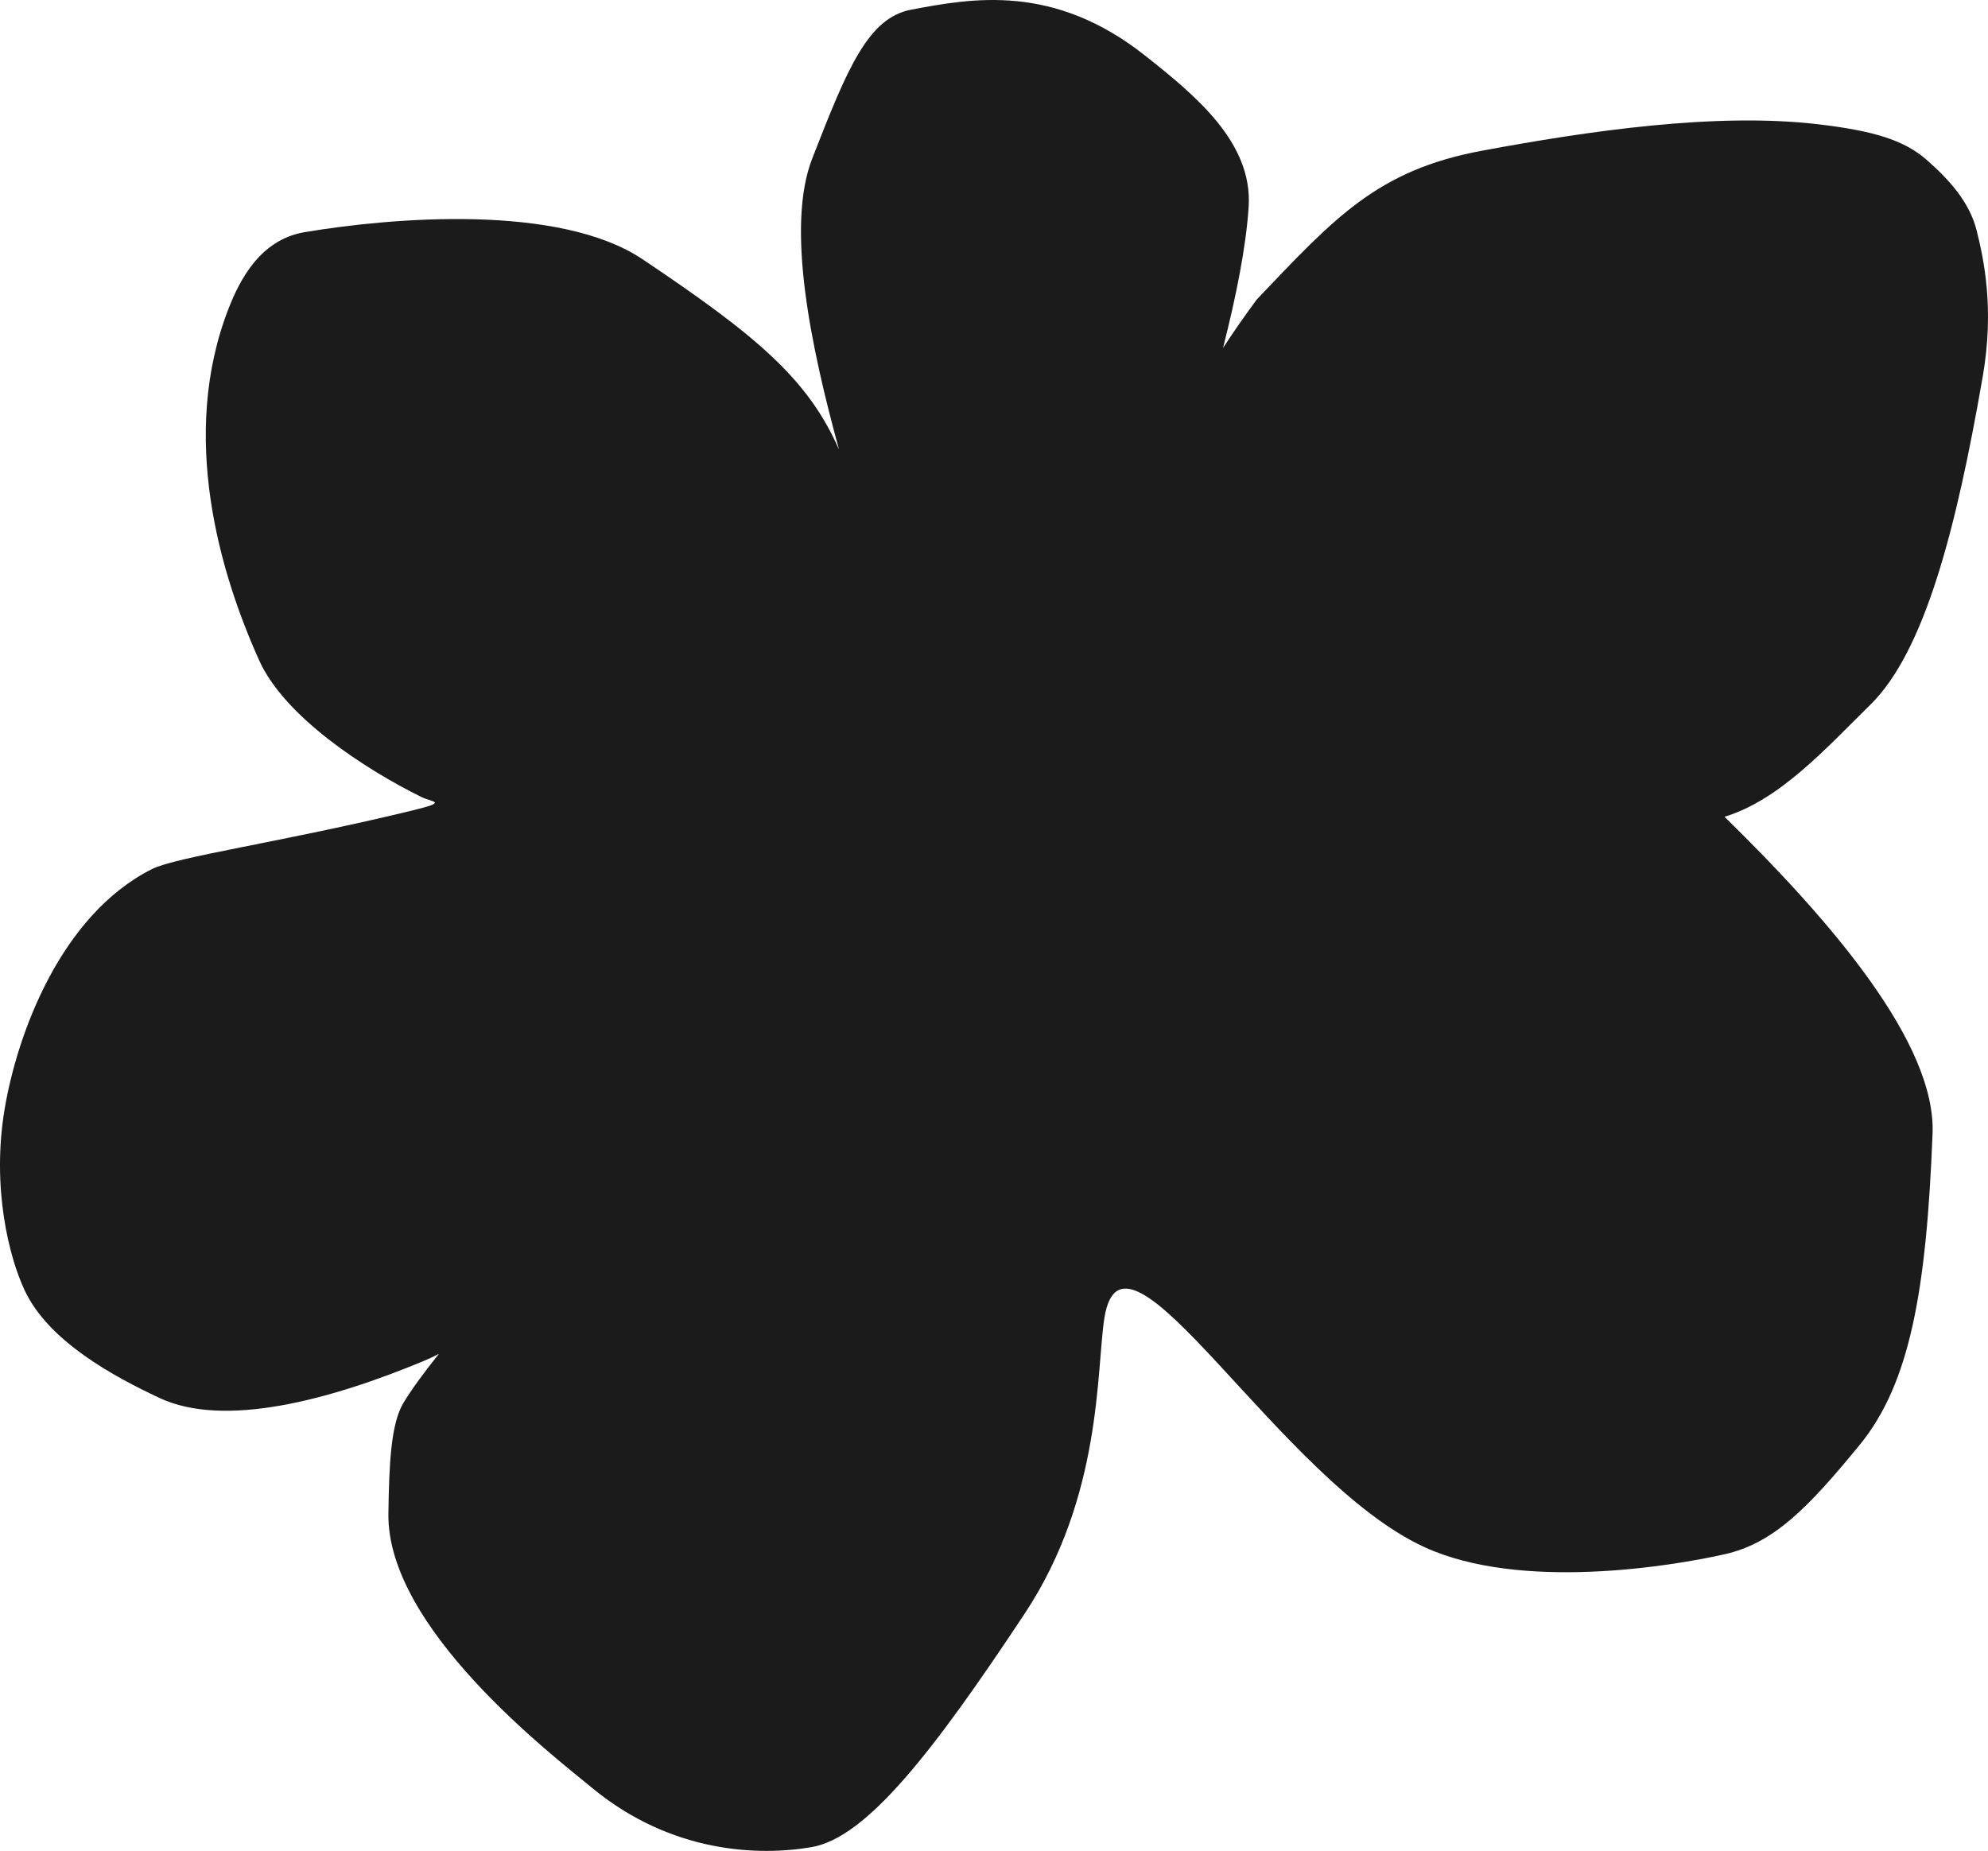
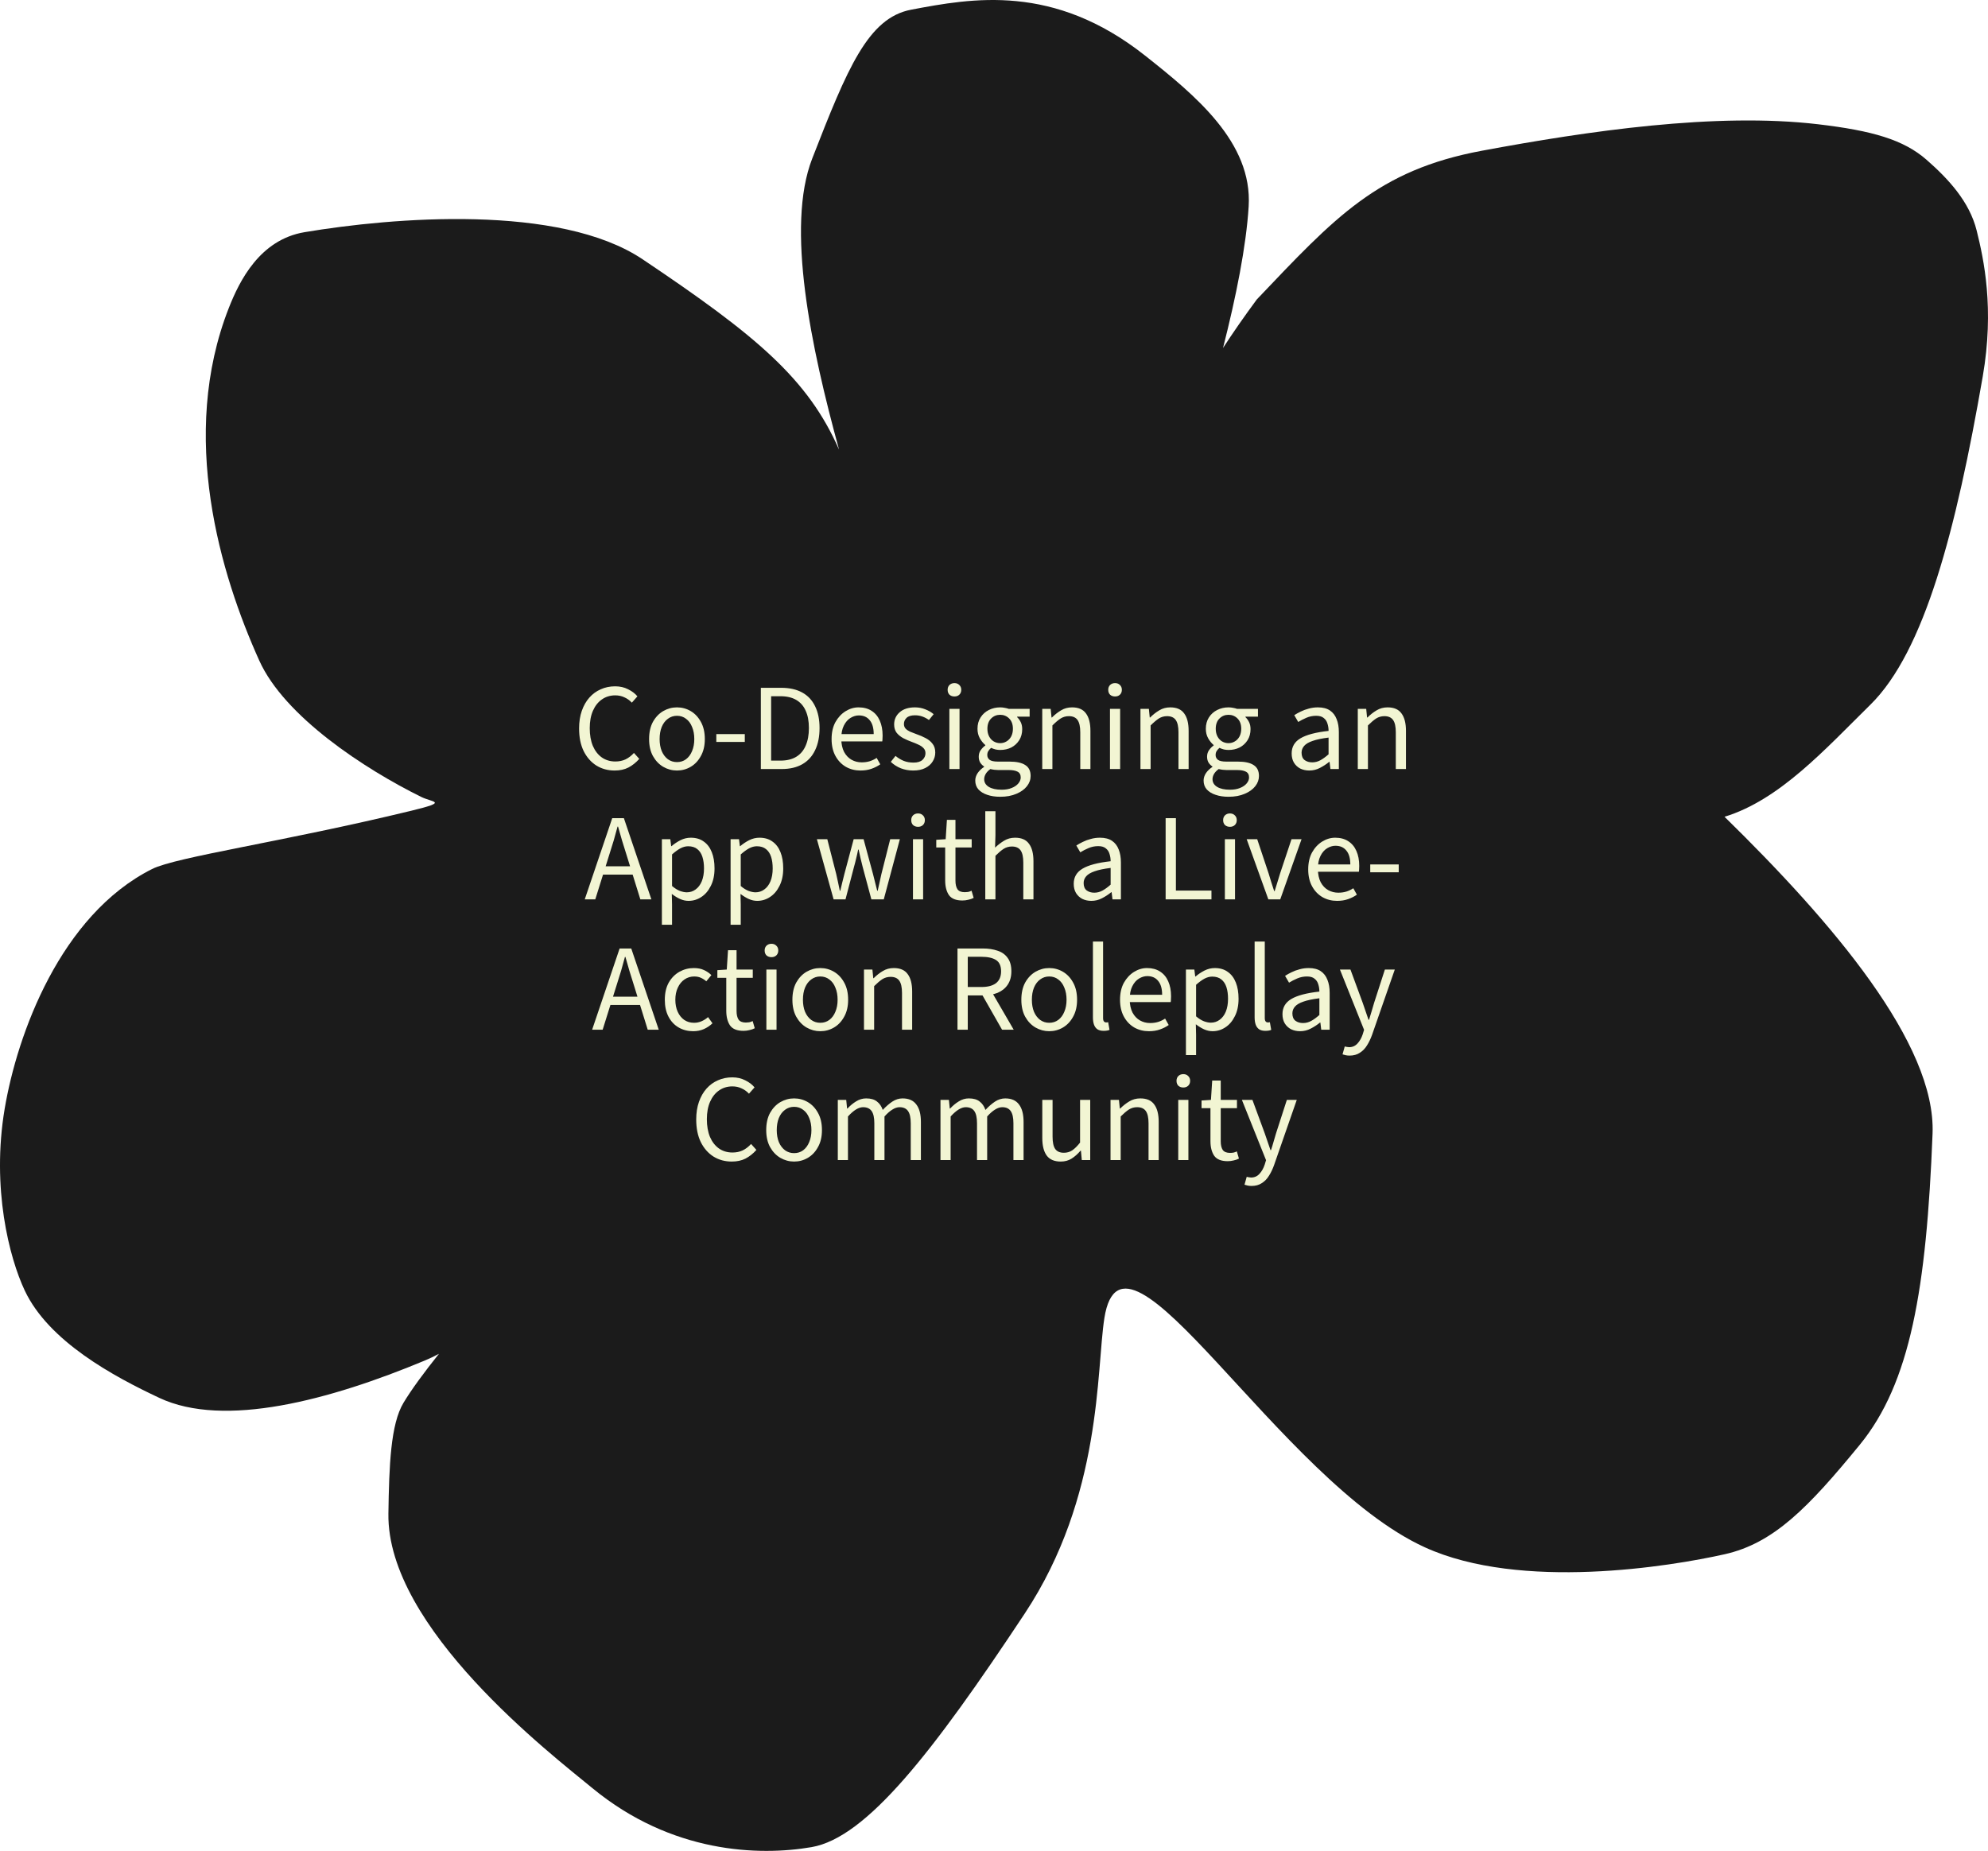
<svg xmlns="http://www.w3.org/2000/svg" width="305" height="284" viewBox="0 0 305 284" fill="none">
  <path d="M187.637 53.394C189.646 45.507 191.198 37.76 191.571 31.665C192.172 21.827 183.351 14.601 175.668 8.523C161.629 -2.583 149.134 -0.282 139.795 1.485C133.167 2.739 130 10.495 124.611 24.328C120.524 34.819 124.427 53.313 128.73 68.999C123.94 58.093 116.042 51.495 98.6 39.792C85.848 31.236 60.244 33.35 46.71 35.628C39.852 36.783 36.732 43.113 35.115 47.227C27.394 66.865 33.83 88.18 39.784 101.372C43.647 109.929 55.885 117.968 64.647 122.289C66.342 123.125 68.933 122.983 63.128 124.393C43.406 129.181 27.058 131.466 23.321 133.346C9.283 140.41 2.645 158.667 0.715 170.141C-1.329 182.289 1.422 192.982 3.799 198.025C7.478 205.832 17.438 211.203 24.46 214.498C34.391 219.156 50.545 214.863 65.198 208.749C65.941 208.439 66.656 208.097 67.344 207.727C65.119 210.508 63.16 213.158 61.901 215.25C59.932 218.523 59.697 224.859 59.589 232.25C59.331 249.799 84.636 269.222 90.886 274.371C103.036 284.381 116.455 284.807 124.505 283.422C132.942 281.971 143.107 268.898 157.227 247.562C169.133 229.574 168.18 210.219 169.435 202.244C172.344 183.76 196.253 227.235 218.603 237.419C233.33 244.129 256.301 240.347 264.605 238.481C272.133 236.789 277.435 231.32 285.316 221.7C293.088 212.213 295.56 197.767 296.494 173.956C297.036 160.142 281.136 141.54 264.578 125.324C273.03 122.748 280.034 114.939 286.958 108.126C295.254 99.963 300.113 81.316 304.193 57.771C306.004 47.323 304.354 39.769 303.26 35.371C302.161 30.957 298.953 27.476 295.568 24.512C292.065 21.445 287.281 20.05 278.929 19.066C263.244 17.217 243.588 20.106 227.35 23.129C211.349 26.108 204.815 33.344 192.821 45.944C190.887 48.566 189.166 51.038 187.637 53.394Z" fill="#1B1B1B" />
+   <path d="M94.296 118.228C93.258 118.228 92.327 117.975 91.504 117.468C90.68 116.949 90.028 116.208 89.546 115.245C89.078 114.282 88.844 113.123 88.844 111.768C88.844 110.767 88.983 109.868 89.261 109.07C89.54 108.272 89.927 107.594 90.421 107.037C90.915 106.48 91.497 106.055 92.168 105.764C92.84 105.46 93.575 105.308 94.373 105.308C95.12 105.308 95.785 105.46 96.368 105.764C96.963 106.055 97.438 106.416 97.793 106.847L96.938 107.816C96.608 107.461 96.228 107.189 95.797 106.999C95.379 106.796 94.911 106.695 94.391 106.695C93.619 106.695 92.935 106.904 92.34 107.322C91.757 107.727 91.301 108.304 90.972 109.051C90.642 109.798 90.478 110.691 90.478 111.73C90.478 112.769 90.636 113.674 90.953 114.447C91.282 115.207 91.738 115.796 92.32 116.214C92.916 116.632 93.612 116.841 94.41 116.841C94.993 116.841 95.513 116.733 95.969 116.518C96.437 116.29 96.868 115.961 97.26 115.53L98.078 116.442C97.571 117.012 97.013 117.455 96.406 117.772C95.81 118.076 95.107 118.228 94.296 118.228ZM103.859 118.228C103.112 118.228 102.409 118.038 101.75 117.658C101.104 117.278 100.578 116.727 100.173 116.005C99.78 115.283 99.584 114.415 99.584 113.402C99.584 112.363 99.78 111.483 100.173 110.761C100.578 110.039 101.104 109.488 101.75 109.108C102.409 108.728 103.112 108.538 103.859 108.538C104.619 108.538 105.322 108.728 105.968 109.108C106.614 109.488 107.133 110.039 107.526 110.761C107.931 111.483 108.134 112.363 108.134 113.402C108.134 114.415 107.931 115.283 107.526 116.005C107.133 116.727 106.614 117.278 105.968 117.658C105.322 118.038 104.619 118.228 103.859 118.228ZM103.859 116.936C104.391 116.936 104.853 116.79 105.246 116.499C105.651 116.195 105.962 115.777 106.177 115.245C106.405 114.713 106.519 114.099 106.519 113.402C106.519 112.693 106.405 112.072 106.177 111.54C105.962 110.995 105.651 110.577 105.246 110.286C104.853 109.982 104.391 109.83 103.859 109.83C103.34 109.83 102.877 109.982 102.472 110.286C102.067 110.577 101.75 110.995 101.522 111.54C101.307 112.072 101.199 112.693 101.199 113.402C101.199 114.099 101.307 114.713 101.522 115.245C101.75 115.777 102.067 116.195 102.472 116.499C102.877 116.79 103.34 116.936 103.859 116.936ZM109.898 113.839V112.642H114.268V113.839H109.898ZM116.73 118V105.536H119.846C121.125 105.536 122.202 105.777 123.076 106.258C123.95 106.739 124.608 107.442 125.052 108.367C125.508 109.279 125.736 110.394 125.736 111.711C125.736 113.041 125.508 114.175 125.052 115.112C124.608 116.049 123.956 116.765 123.095 117.259C122.233 117.753 121.176 118 119.922 118H116.73ZM118.307 116.708H119.732C120.707 116.708 121.518 116.512 122.164 116.119C122.81 115.726 123.291 115.156 123.608 114.409C123.937 113.662 124.102 112.762 124.102 111.711C124.102 110.66 123.937 109.773 123.608 109.051C123.291 108.329 122.81 107.778 122.164 107.398C121.518 107.018 120.707 106.828 119.732 106.828H118.307V116.708ZM132.01 118.228C131.187 118.228 130.439 118.038 129.768 117.658C129.097 117.265 128.565 116.708 128.172 115.986C127.779 115.264 127.583 114.403 127.583 113.402C127.583 112.389 127.779 111.521 128.172 110.799C128.577 110.077 129.097 109.52 129.73 109.127C130.363 108.734 131.028 108.538 131.725 108.538C132.51 108.538 133.175 108.715 133.72 109.07C134.277 109.425 134.695 109.925 134.974 110.571C135.265 111.217 135.411 111.983 135.411 112.87C135.411 113.035 135.405 113.199 135.392 113.364C135.392 113.516 135.379 113.649 135.354 113.763H128.723L128.704 112.642H134.043C134.043 111.705 133.84 110.995 133.435 110.514C133.042 110.02 132.485 109.773 131.763 109.773C131.332 109.773 130.908 109.9 130.49 110.153C130.072 110.406 129.73 110.799 129.464 111.331C129.198 111.85 129.065 112.528 129.065 113.364C129.078 114.162 129.223 114.833 129.502 115.378C129.793 115.91 130.173 116.309 130.642 116.575C131.111 116.841 131.63 116.974 132.2 116.974C132.643 116.974 133.055 116.917 133.435 116.803C133.828 116.676 134.182 116.505 134.499 116.29L135.05 117.278C134.657 117.557 134.208 117.785 133.701 117.962C133.207 118.139 132.643 118.228 132.01 118.228ZM140.106 118.228C139.434 118.228 138.801 118.114 138.206 117.886C137.61 117.645 137.097 117.316 136.667 116.898L137.389 115.986C137.794 116.315 138.212 116.569 138.643 116.746C139.086 116.923 139.593 117.012 140.163 117.012C140.771 117.012 141.227 116.873 141.531 116.594C141.835 116.303 141.987 115.961 141.987 115.568C141.987 115.251 141.885 114.992 141.683 114.789C141.48 114.574 141.22 114.396 140.904 114.257C140.587 114.105 140.251 113.966 139.897 113.839C139.441 113.674 139.004 113.484 138.586 113.269C138.168 113.041 137.826 112.762 137.56 112.433C137.306 112.091 137.18 111.667 137.18 111.16C137.18 110.413 137.458 109.792 138.016 109.298C138.586 108.791 139.371 108.538 140.372 108.538C140.942 108.538 141.474 108.639 141.968 108.842C142.462 109.032 142.886 109.279 143.241 109.583L142.519 110.476C142.202 110.248 141.866 110.071 141.512 109.944C141.17 109.817 140.79 109.754 140.372 109.754C139.789 109.754 139.358 109.887 139.08 110.153C138.814 110.419 138.681 110.729 138.681 111.084C138.681 111.363 138.763 111.597 138.928 111.787C139.092 111.964 139.32 112.123 139.612 112.262C139.916 112.389 140.258 112.522 140.638 112.661C141.119 112.826 141.575 113.022 142.006 113.25C142.449 113.478 142.804 113.769 143.07 114.124C143.348 114.466 143.488 114.916 143.488 115.473C143.488 115.967 143.355 116.423 143.089 116.841C142.835 117.259 142.455 117.595 141.949 117.848C141.455 118.101 140.84 118.228 140.106 118.228ZM145.653 118V108.766H147.211V118H145.653ZM146.432 106.866C146.128 106.866 145.874 106.777 145.672 106.6C145.482 106.41 145.387 106.157 145.387 105.84C145.387 105.536 145.482 105.289 145.672 105.099C145.874 104.909 146.128 104.814 146.432 104.814C146.736 104.814 146.983 104.909 147.173 105.099C147.375 105.289 147.477 105.536 147.477 105.84C147.477 106.157 147.375 106.41 147.173 106.6C146.983 106.777 146.736 106.866 146.432 106.866ZM153.445 122.256C152.697 122.256 152.032 122.155 151.45 121.952C150.88 121.762 150.43 121.483 150.101 121.116C149.784 120.749 149.626 120.299 149.626 119.767C149.626 119.374 149.746 118.994 149.987 118.627C150.227 118.272 150.557 117.956 150.975 117.677V117.601C150.747 117.462 150.55 117.265 150.386 117.012C150.234 116.759 150.158 116.455 150.158 116.1C150.158 115.707 150.265 115.365 150.481 115.074C150.696 114.783 150.924 114.555 151.165 114.39V114.314C150.861 114.061 150.582 113.719 150.329 113.288C150.088 112.857 149.968 112.37 149.968 111.825C149.968 111.154 150.126 110.571 150.443 110.077C150.759 109.583 151.184 109.203 151.716 108.937C152.248 108.671 152.824 108.538 153.445 108.538C153.698 108.538 153.939 108.563 154.167 108.614C154.395 108.652 154.591 108.703 154.756 108.766H157.967V109.963H156.048V110.039C156.263 110.242 156.447 110.495 156.599 110.799C156.751 111.103 156.827 111.464 156.827 111.882C156.827 112.528 156.675 113.092 156.371 113.573C156.067 114.054 155.661 114.428 155.155 114.694C154.648 114.947 154.078 115.074 153.445 115.074C153.217 115.074 152.982 115.049 152.742 114.998C152.501 114.935 152.273 114.852 152.058 114.751C151.893 114.89 151.754 115.049 151.64 115.226C151.526 115.391 151.469 115.6 151.469 115.853C151.469 116.144 151.583 116.385 151.811 116.575C152.051 116.765 152.482 116.86 153.103 116.86H154.889C155.965 116.86 156.77 117.037 157.302 117.392C157.846 117.734 158.119 118.291 158.119 119.064C158.119 119.634 157.929 120.16 157.549 120.641C157.169 121.122 156.63 121.509 155.934 121.8C155.237 122.104 154.407 122.256 153.445 122.256ZM153.445 114.029C153.799 114.029 154.122 113.94 154.414 113.763C154.718 113.586 154.958 113.332 155.136 113.003C155.313 112.661 155.402 112.268 155.402 111.825C155.402 111.154 155.212 110.628 154.832 110.248C154.452 109.868 153.989 109.678 153.445 109.678C152.9 109.678 152.438 109.868 152.058 110.248C151.678 110.628 151.488 111.154 151.488 111.825C151.488 112.268 151.576 112.661 151.754 113.003C151.931 113.332 152.165 113.586 152.457 113.763C152.761 113.94 153.09 114.029 153.445 114.029ZM153.673 121.173C154.268 121.173 154.781 121.084 155.212 120.907C155.655 120.73 155.997 120.495 156.238 120.204C156.478 119.913 156.599 119.609 156.599 119.292C156.599 118.861 156.434 118.564 156.105 118.399C155.788 118.234 155.332 118.152 154.737 118.152H153.141C152.963 118.152 152.767 118.139 152.552 118.114C152.349 118.089 152.146 118.051 151.944 118C151.614 118.241 151.374 118.494 151.222 118.76C151.07 119.026 150.994 119.292 150.994 119.558C150.994 120.052 151.228 120.445 151.697 120.736C152.178 121.027 152.837 121.173 153.673 121.173ZM159.903 118V108.766H161.195L161.328 110.096H161.385C161.828 109.653 162.297 109.285 162.791 108.994C163.285 108.69 163.848 108.538 164.482 108.538C165.457 108.538 166.166 108.848 166.61 109.469C167.066 110.077 167.294 110.97 167.294 112.148V118H165.736V112.357C165.736 111.496 165.596 110.869 165.318 110.476C165.039 110.083 164.596 109.887 163.988 109.887C163.519 109.887 163.095 110.007 162.715 110.248C162.347 110.489 161.929 110.843 161.461 111.312V118H159.903ZM170.293 118V108.766H171.851V118H170.293ZM171.072 106.866C170.768 106.866 170.515 106.777 170.312 106.6C170.122 106.41 170.027 106.157 170.027 105.84C170.027 105.536 170.122 105.289 170.312 105.099C170.515 104.909 170.768 104.814 171.072 104.814C171.376 104.814 171.623 104.909 171.813 105.099C172.016 105.289 172.117 105.536 172.117 105.84C172.117 106.157 172.016 106.41 171.813 106.6C171.623 106.777 171.376 106.866 171.072 106.866ZM174.969 118V108.766H176.261L176.394 110.096H176.451C176.894 109.653 177.363 109.285 177.857 108.994C178.351 108.69 178.915 108.538 179.548 108.538C180.523 108.538 181.233 108.848 181.676 109.469C182.132 110.077 182.36 110.97 182.36 112.148V118H180.802V112.357C180.802 111.496 180.663 110.869 180.384 110.476C180.105 110.083 179.662 109.887 179.054 109.887C178.585 109.887 178.161 110.007 177.781 110.248C177.414 110.489 176.996 110.843 176.527 111.312V118H174.969ZM188.476 122.256C187.728 122.256 187.063 122.155 186.481 121.952C185.911 121.762 185.461 121.483 185.132 121.116C184.815 120.749 184.657 120.299 184.657 119.767C184.657 119.374 184.777 118.994 185.018 118.627C185.258 118.272 185.588 117.956 186.006 117.677V117.601C185.778 117.462 185.581 117.265 185.417 117.012C185.265 116.759 185.189 116.455 185.189 116.1C185.189 115.707 185.296 115.365 185.512 115.074C185.727 114.783 185.955 114.555 186.196 114.39V114.314C185.892 114.061 185.613 113.719 185.36 113.288C185.119 112.857 184.999 112.37 184.999 111.825C184.999 111.154 185.157 110.571 185.474 110.077C185.79 109.583 186.215 109.203 186.747 108.937C187.279 108.671 187.855 108.538 188.476 108.538C188.729 108.538 188.97 108.563 189.198 108.614C189.426 108.652 189.622 108.703 189.787 108.766H192.998V109.963H191.079V110.039C191.294 110.242 191.478 110.495 191.63 110.799C191.782 111.103 191.858 111.464 191.858 111.882C191.858 112.528 191.706 113.092 191.402 113.573C191.098 114.054 190.692 114.428 190.186 114.694C189.679 114.947 189.109 115.074 188.476 115.074C188.248 115.074 188.013 115.049 187.773 114.998C187.532 114.935 187.304 114.852 187.089 114.751C186.924 114.89 186.785 115.049 186.671 115.226C186.557 115.391 186.5 115.6 186.5 115.853C186.5 116.144 186.614 116.385 186.842 116.575C187.082 116.765 187.513 116.86 188.134 116.86H189.92C190.996 116.86 191.801 117.037 192.333 117.392C192.877 117.734 193.15 118.291 193.15 119.064C193.15 119.634 192.96 120.16 192.58 120.641C192.2 121.122 191.661 121.509 190.965 121.8C190.268 122.104 189.438 122.256 188.476 122.256ZM188.476 114.029C188.83 114.029 189.153 113.94 189.445 113.763C189.749 113.586 189.989 113.332 190.167 113.003C190.344 112.661 190.433 112.268 190.433 111.825C190.433 111.154 190.243 110.628 189.863 110.248C189.483 109.868 189.02 109.678 188.476 109.678C187.931 109.678 187.469 109.868 187.089 110.248C186.709 110.628 186.519 111.154 186.519 111.825C186.519 112.268 186.607 112.661 186.785 113.003C186.962 113.332 187.196 113.586 187.488 113.763C187.792 113.94 188.121 114.029 188.476 114.029ZM188.704 121.173C189.299 121.173 189.812 121.084 190.243 120.907C190.686 120.73 191.028 120.495 191.269 120.204C191.509 119.913 191.63 119.609 191.63 119.292C191.63 118.861 191.465 118.564 191.136 118.399C190.819 118.234 190.363 118.152 189.768 118.152H188.172C187.994 118.152 187.798 118.139 187.583 118.114C187.38 118.089 187.177 118.051 186.975 118C186.645 118.241 186.405 118.494 186.253 118.76C186.101 119.026 186.025 119.292 186.025 119.558C186.025 120.052 186.259 120.445 186.728 120.736C187.209 121.027 187.868 121.173 188.704 121.173ZM200.866 118.228C200.359 118.228 199.897 118.127 199.479 117.924C199.073 117.709 198.75 117.405 198.51 117.012C198.282 116.619 198.168 116.151 198.168 115.606C198.168 114.593 198.617 113.82 199.517 113.288C200.429 112.743 201.866 112.363 203.83 112.148C203.83 111.755 203.773 111.382 203.659 111.027C203.557 110.672 203.367 110.387 203.089 110.172C202.823 109.944 202.436 109.83 201.93 109.83C201.398 109.83 200.897 109.931 200.429 110.134C199.96 110.337 199.542 110.552 199.175 110.78L198.567 109.735C198.858 109.545 199.187 109.361 199.555 109.184C199.935 108.994 200.346 108.842 200.79 108.728C201.233 108.601 201.702 108.538 202.196 108.538C202.956 108.538 203.57 108.696 204.039 109.013C204.507 109.33 204.849 109.773 205.065 110.343C205.293 110.9 205.407 111.565 205.407 112.338V118H204.115L203.982 116.898H203.925C203.494 117.253 203.019 117.563 202.5 117.829C201.993 118.095 201.448 118.228 200.866 118.228ZM201.322 116.974C201.765 116.974 202.183 116.866 202.576 116.651C202.968 116.436 203.386 116.132 203.83 115.739V113.174C202.804 113.301 201.987 113.472 201.379 113.687C200.783 113.89 200.353 114.143 200.087 114.447C199.821 114.751 199.688 115.099 199.688 115.492C199.688 116.011 199.846 116.391 200.163 116.632C200.479 116.86 200.866 116.974 201.322 116.974ZM208.312 118V108.766H209.604L209.737 110.096H209.794C210.237 109.653 210.706 109.285 211.2 108.994C211.694 108.69 212.258 108.538 212.891 108.538C213.866 108.538 214.576 108.848 215.019 109.469C215.475 110.077 215.703 110.97 215.703 112.148V118H214.145V112.357C214.145 111.496 214.006 110.869 213.727 110.476C213.448 110.083 213.005 109.887 212.397 109.887C211.928 109.887 211.504 110.007 211.124 110.248C210.757 110.489 210.339 110.843 209.87 111.312V118H208.312ZM89.712 138L93.93 125.536H95.716L99.934 138H98.243L96.077 131.027C95.849 130.33 95.634 129.64 95.431 128.956C95.229 128.259 95.026 127.55 94.823 126.828H94.747C94.557 127.55 94.361 128.259 94.158 128.956C93.956 129.64 93.74 130.33 93.512 131.027L91.327 138H89.712ZM91.916 134.2V132.927H97.673V134.2H91.916ZM101.548 141.895V128.766H102.84L102.973 129.83H103.03C103.448 129.475 103.904 129.171 104.398 128.918C104.905 128.665 105.431 128.538 105.975 128.538C106.773 128.538 107.438 128.734 107.97 129.127C108.515 129.507 108.927 130.052 109.205 130.761C109.484 131.458 109.623 132.287 109.623 133.25C109.623 134.289 109.433 135.182 109.053 135.929C108.686 136.676 108.198 137.246 107.59 137.639C106.995 138.032 106.343 138.228 105.633 138.228C105.203 138.228 104.772 138.133 104.341 137.943C103.923 137.753 103.499 137.493 103.068 137.164L103.106 138.779V141.895H101.548ZM105.367 136.917C105.874 136.917 106.324 136.771 106.716 136.48C107.122 136.189 107.438 135.771 107.666 135.226C107.894 134.669 108.008 134.01 108.008 133.25C108.008 132.566 107.926 131.971 107.761 131.464C107.597 130.957 107.337 130.565 106.982 130.286C106.628 129.995 106.159 129.849 105.576 129.849C105.184 129.849 104.785 129.957 104.379 130.172C103.987 130.387 103.562 130.698 103.106 131.103V135.948C103.524 136.303 103.93 136.556 104.322 136.708C104.715 136.847 105.063 136.917 105.367 136.917ZM112.087 141.895V128.766H113.379L113.512 129.83H113.569C113.987 129.475 114.443 129.171 114.937 128.918C115.444 128.665 115.97 128.538 116.514 128.538C117.312 128.538 117.977 128.734 118.509 129.127C119.054 129.507 119.466 130.052 119.744 130.761C120.023 131.458 120.162 132.287 120.162 133.25C120.162 134.289 119.972 135.182 119.592 135.929C119.225 136.676 118.737 137.246 118.129 137.639C117.534 138.032 116.882 138.228 116.172 138.228C115.742 138.228 115.311 138.133 114.88 137.943C114.462 137.753 114.038 137.493 113.607 137.164L113.645 138.779V141.895H112.087ZM115.906 136.917C116.413 136.917 116.863 136.771 117.255 136.48C117.661 136.189 117.977 135.771 118.205 135.226C118.433 134.669 118.547 134.01 118.547 133.25C118.547 132.566 118.465 131.971 118.3 131.464C118.136 130.957 117.876 130.565 117.521 130.286C117.167 129.995 116.698 129.849 116.115 129.849C115.723 129.849 115.324 129.957 114.918 130.172C114.526 130.387 114.101 130.698 113.645 131.103V135.948C114.063 136.303 114.469 136.556 114.861 136.708C115.254 136.847 115.602 136.917 115.906 136.917ZM127.893 138L125.328 128.766H126.924L128.292 134.105C128.393 134.536 128.488 134.966 128.577 135.397C128.666 135.815 128.754 136.239 128.843 136.67H128.919C129.02 136.239 129.122 135.815 129.223 135.397C129.324 134.966 129.432 134.536 129.546 134.105L130.971 128.766H132.491L133.935 134.105C134.049 134.536 134.157 134.966 134.258 135.397C134.372 135.815 134.48 136.239 134.581 136.67H134.657C134.758 136.239 134.853 135.815 134.942 135.397C135.043 134.966 135.138 134.536 135.227 134.105L136.576 128.766H138.058L135.588 138H133.688L132.358 133.041C132.244 132.598 132.136 132.161 132.035 131.73C131.946 131.287 131.845 130.831 131.731 130.362H131.655C131.566 130.831 131.465 131.287 131.351 131.73C131.25 132.173 131.136 132.617 131.009 133.06L129.717 138H127.893ZM140.068 138V128.766H141.626V138H140.068ZM140.847 126.866C140.543 126.866 140.289 126.777 140.087 126.6C139.897 126.41 139.802 126.157 139.802 125.84C139.802 125.536 139.897 125.289 140.087 125.099C140.289 124.909 140.543 124.814 140.847 124.814C141.151 124.814 141.398 124.909 141.588 125.099C141.79 125.289 141.892 125.536 141.892 125.84C141.892 126.157 141.79 126.41 141.588 126.6C141.398 126.777 141.151 126.866 140.847 126.866ZM147.651 138.171C146.663 138.171 145.972 137.892 145.58 137.335C145.2 136.765 145.01 136.018 145.01 135.093V130.039H143.642V128.861L145.086 128.766L145.276 125.802H146.587V128.766H149.076V130.039H146.587V135.131C146.587 135.688 146.688 136.125 146.891 136.442C147.106 136.746 147.48 136.898 148.012 136.898C148.176 136.898 148.347 136.885 148.525 136.86C148.702 136.822 148.879 136.759 149.057 136.67L149.38 137.772C149.139 137.899 148.867 137.994 148.563 138.057C148.271 138.133 147.967 138.171 147.651 138.171ZM151.163 138V124.472H152.721V128.158L152.664 130.058C153.108 129.64 153.57 129.285 154.051 128.994C154.545 128.69 155.109 128.538 155.742 128.538C156.718 128.538 157.427 128.848 157.87 129.469C158.326 130.077 158.554 130.97 158.554 132.148V138H156.996V132.357C156.996 131.496 156.857 130.869 156.578 130.476C156.3 130.083 155.856 129.887 155.248 129.887C154.78 129.887 154.355 130.007 153.975 130.248C153.608 130.489 153.19 130.843 152.721 131.312V138H151.163ZM167.43 138.228C166.923 138.228 166.461 138.127 166.043 137.924C165.638 137.709 165.315 137.405 165.074 137.012C164.846 136.619 164.732 136.151 164.732 135.606C164.732 134.593 165.182 133.82 166.081 133.288C166.993 132.743 168.431 132.363 170.394 132.148C170.394 131.755 170.337 131.382 170.223 131.027C170.122 130.672 169.932 130.387 169.653 130.172C169.387 129.944 169.001 129.83 168.494 129.83C167.962 129.83 167.462 129.931 166.993 130.134C166.524 130.337 166.106 130.552 165.739 130.78L165.131 129.735C165.422 129.545 165.752 129.361 166.119 129.184C166.499 128.994 166.911 128.842 167.354 128.728C167.797 128.601 168.266 128.538 168.76 128.538C169.52 128.538 170.134 128.696 170.603 129.013C171.072 129.33 171.414 129.773 171.629 130.343C171.857 130.9 171.971 131.565 171.971 132.338V138H170.679L170.546 136.898H170.489C170.058 137.253 169.583 137.563 169.064 137.829C168.557 138.095 168.013 138.228 167.43 138.228ZM167.886 136.974C168.329 136.974 168.747 136.866 169.14 136.651C169.533 136.436 169.951 136.132 170.394 135.739V133.174C169.368 133.301 168.551 133.472 167.943 133.687C167.348 133.89 166.917 134.143 166.651 134.447C166.385 134.751 166.252 135.099 166.252 135.492C166.252 136.011 166.41 136.391 166.727 136.632C167.044 136.86 167.43 136.974 167.886 136.974ZM178.832 138V125.536H180.409V136.651H185.862V138H178.832ZM187.92 138V128.766H189.478V138H187.92ZM188.699 126.866C188.395 126.866 188.142 126.777 187.939 126.6C187.749 126.41 187.654 126.157 187.654 125.84C187.654 125.536 187.749 125.289 187.939 125.099C188.142 124.909 188.395 124.814 188.699 124.814C189.003 124.814 189.25 124.909 189.44 125.099C189.643 125.289 189.744 125.536 189.744 125.84C189.744 126.157 189.643 126.41 189.44 126.6C189.25 126.777 189.003 126.866 188.699 126.866ZM194.591 138L191.266 128.766H192.881L194.629 134.01C194.768 134.466 194.908 134.922 195.047 135.378C195.199 135.834 195.345 136.284 195.484 136.727H195.56C195.699 136.284 195.839 135.834 195.978 135.378C196.13 134.922 196.269 134.466 196.396 134.01L198.144 128.766H199.683L196.415 138H194.591ZM205.134 138.228C204.311 138.228 203.563 138.038 202.892 137.658C202.221 137.265 201.689 136.708 201.296 135.986C200.903 135.264 200.707 134.403 200.707 133.402C200.707 132.389 200.903 131.521 201.296 130.799C201.701 130.077 202.221 129.52 202.854 129.127C203.487 128.734 204.152 128.538 204.849 128.538C205.634 128.538 206.299 128.715 206.844 129.07C207.401 129.425 207.819 129.925 208.098 130.571C208.389 131.217 208.535 131.983 208.535 132.87C208.535 133.035 208.529 133.199 208.516 133.364C208.516 133.516 208.503 133.649 208.478 133.763H201.847L201.828 132.642H207.167C207.167 131.705 206.964 130.995 206.559 130.514C206.166 130.02 205.609 129.773 204.887 129.773C204.456 129.773 204.032 129.9 203.614 130.153C203.196 130.406 202.854 130.799 202.588 131.331C202.322 131.85 202.189 132.528 202.189 133.364C202.202 134.162 202.347 134.833 202.626 135.378C202.917 135.91 203.297 136.309 203.766 136.575C204.235 136.841 204.754 136.974 205.324 136.974C205.767 136.974 206.179 136.917 206.559 136.803C206.952 136.676 207.306 136.505 207.623 136.29L208.174 137.278C207.781 137.557 207.332 137.785 206.825 137.962C206.331 138.139 205.767 138.228 205.134 138.228ZM210.223 133.839V132.642H214.593V133.839H210.223ZM90.844 158L95.062 145.536H96.848L101.066 158H99.375L97.209 151.027C96.981 150.33 96.766 149.64 96.563 148.956C96.36 148.259 96.158 147.55 95.955 146.828H95.879C95.689 147.55 95.493 148.259 95.29 148.956C95.087 149.64 94.872 150.33 94.644 151.027L92.459 158H90.844ZM93.048 154.2V152.927H98.805V154.2H93.048ZM106.347 158.228C105.524 158.228 104.783 158.038 104.124 157.658C103.465 157.278 102.946 156.727 102.566 156.005C102.186 155.283 101.996 154.415 101.996 153.402C101.996 152.363 102.199 151.483 102.604 150.761C103.022 150.039 103.567 149.488 104.238 149.108C104.922 148.728 105.657 148.538 106.442 148.538C107.05 148.538 107.569 148.639 108 148.842C108.443 149.045 108.823 149.304 109.14 149.621L108.361 150.571C108.12 150.356 107.848 150.178 107.544 150.039C107.253 149.9 106.904 149.83 106.499 149.83C105.954 149.83 105.46 149.982 105.017 150.286C104.586 150.577 104.244 150.995 103.991 151.54C103.738 152.072 103.611 152.693 103.611 153.402C103.611 154.099 103.731 154.713 103.972 155.245C104.213 155.777 104.548 156.195 104.979 156.499C105.41 156.79 105.91 156.936 106.48 156.936C106.898 156.936 107.291 156.854 107.658 156.689C108.025 156.524 108.348 156.315 108.627 156.062L109.311 157.012C108.931 157.379 108.488 157.677 107.981 157.905C107.487 158.12 106.942 158.228 106.347 158.228ZM114.067 158.171C113.079 158.171 112.388 157.892 111.996 157.335C111.616 156.765 111.426 156.018 111.426 155.093V150.039H110.058V148.861L111.502 148.766L111.692 145.802H113.003V148.766H115.492V150.039H113.003V155.131C113.003 155.688 113.104 156.125 113.307 156.442C113.522 156.746 113.896 156.898 114.428 156.898C114.592 156.898 114.763 156.885 114.941 156.86C115.118 156.822 115.295 156.759 115.473 156.67L115.796 157.772C115.555 157.899 115.283 157.994 114.979 158.057C114.687 158.133 114.383 158.171 114.067 158.171ZM117.579 158V148.766H119.137V158H117.579ZM118.358 146.866C118.054 146.866 117.801 146.777 117.598 146.6C117.408 146.41 117.313 146.157 117.313 145.84C117.313 145.536 117.408 145.289 117.598 145.099C117.801 144.909 118.054 144.814 118.358 144.814C118.662 144.814 118.909 144.909 119.099 145.099C119.302 145.289 119.403 145.536 119.403 145.84C119.403 146.157 119.302 146.41 119.099 146.6C118.909 146.777 118.662 146.866 118.358 146.866ZM125.846 158.228C125.099 158.228 124.396 158.038 123.737 157.658C123.091 157.278 122.566 156.727 122.16 156.005C121.768 155.283 121.571 154.415 121.571 153.402C121.571 152.363 121.768 151.483 122.16 150.761C122.566 150.039 123.091 149.488 123.737 149.108C124.396 148.728 125.099 148.538 125.846 148.538C126.606 148.538 127.309 148.728 127.955 149.108C128.601 149.488 129.121 150.039 129.513 150.761C129.919 151.483 130.121 152.363 130.121 153.402C130.121 154.415 129.919 155.283 129.513 156.005C129.121 156.727 128.601 157.278 127.955 157.658C127.309 158.038 126.606 158.228 125.846 158.228ZM125.846 156.936C126.378 156.936 126.841 156.79 127.233 156.499C127.639 156.195 127.949 155.777 128.164 155.245C128.392 154.713 128.506 154.099 128.506 153.402C128.506 152.693 128.392 152.072 128.164 151.54C127.949 150.995 127.639 150.577 127.233 150.286C126.841 149.982 126.378 149.83 125.846 149.83C125.327 149.83 124.865 149.982 124.459 150.286C124.054 150.577 123.737 150.995 123.509 151.54C123.294 152.072 123.186 152.693 123.186 153.402C123.186 154.099 123.294 154.713 123.509 155.245C123.737 155.777 124.054 156.195 124.459 156.499C124.865 156.79 125.327 156.936 125.846 156.936ZM132.553 158V148.766H133.845L133.978 150.096H134.035C134.478 149.653 134.947 149.285 135.441 148.994C135.935 148.69 136.499 148.538 137.132 148.538C138.107 148.538 138.817 148.848 139.26 149.469C139.716 150.077 139.944 150.97 139.944 152.148V158H138.386V152.357C138.386 151.496 138.247 150.869 137.968 150.476C137.689 150.083 137.246 149.887 136.638 149.887C136.169 149.887 135.745 150.007 135.365 150.248C134.998 150.489 134.58 150.843 134.111 151.312V158H132.553ZM146.899 158V145.536H150.794C151.643 145.536 152.397 145.65 153.055 145.878C153.714 146.093 154.227 146.461 154.594 146.98C154.974 147.487 155.164 148.171 155.164 149.032C155.164 149.855 154.974 150.546 154.594 151.103C154.227 151.648 153.714 152.059 153.055 152.338C152.397 152.604 151.643 152.737 150.794 152.737H148.476V158H146.899ZM148.476 151.445H150.566C151.542 151.445 152.289 151.249 152.808 150.856C153.328 150.451 153.587 149.843 153.587 149.032C153.587 148.209 153.328 147.632 152.808 147.303C152.289 146.974 151.542 146.809 150.566 146.809H148.476V151.445ZM153.739 158L150.49 152.3L151.725 151.464L155.525 158H153.739ZM160.97 158.228C160.223 158.228 159.52 158.038 158.861 157.658C158.215 157.278 157.69 156.727 157.284 156.005C156.892 155.283 156.695 154.415 156.695 153.402C156.695 152.363 156.892 151.483 157.284 150.761C157.69 150.039 158.215 149.488 158.861 149.108C159.52 148.728 160.223 148.538 160.97 148.538C161.73 148.538 162.433 148.728 163.079 149.108C163.725 149.488 164.245 150.039 164.637 150.761C165.043 151.483 165.245 152.363 165.245 153.402C165.245 154.415 165.043 155.283 164.637 156.005C164.245 156.727 163.725 157.278 163.079 157.658C162.433 158.038 161.73 158.228 160.97 158.228ZM160.97 156.936C161.502 156.936 161.965 156.79 162.357 156.499C162.763 156.195 163.073 155.777 163.288 155.245C163.516 154.713 163.63 154.099 163.63 153.402C163.63 152.693 163.516 152.072 163.288 151.54C163.073 150.995 162.763 150.577 162.357 150.286C161.965 149.982 161.502 149.83 160.97 149.83C160.451 149.83 159.989 149.982 159.583 150.286C159.178 150.577 158.861 150.995 158.633 151.54C158.418 152.072 158.31 152.693 158.31 153.402C158.31 154.099 158.418 154.713 158.633 155.245C158.861 155.777 159.178 156.195 159.583 156.499C159.989 156.79 160.451 156.936 160.97 156.936ZM169.33 158.171C168.937 158.171 168.621 158.095 168.38 157.943C168.139 157.778 167.962 157.544 167.848 157.24C167.734 156.923 167.677 156.543 167.677 156.1V144.472H169.235V156.214C169.235 156.455 169.279 156.626 169.368 156.727C169.457 156.828 169.564 156.879 169.691 156.879C169.742 156.879 169.786 156.879 169.824 156.879C169.875 156.866 169.938 156.854 170.014 156.841L170.223 158.019C170.122 158.07 169.995 158.108 169.843 158.133C169.691 158.158 169.52 158.171 169.33 158.171ZM176.263 158.228C175.44 158.228 174.692 158.038 174.021 157.658C173.35 157.265 172.818 156.708 172.425 155.986C172.032 155.264 171.836 154.403 171.836 153.402C171.836 152.389 172.032 151.521 172.425 150.799C172.83 150.077 173.35 149.52 173.983 149.127C174.616 148.734 175.281 148.538 175.978 148.538C176.763 148.538 177.428 148.715 177.973 149.07C178.53 149.425 178.948 149.925 179.227 150.571C179.518 151.217 179.664 151.983 179.664 152.87C179.664 153.035 179.658 153.199 179.645 153.364C179.645 153.516 179.632 153.649 179.607 153.763H172.976L172.957 152.642H178.296C178.296 151.705 178.093 150.995 177.688 150.514C177.295 150.02 176.738 149.773 176.016 149.773C175.585 149.773 175.161 149.9 174.743 150.153C174.325 150.406 173.983 150.799 173.717 151.331C173.451 151.85 173.318 152.528 173.318 153.364C173.331 154.162 173.476 154.833 173.755 155.378C174.046 155.91 174.426 156.309 174.895 156.575C175.364 156.841 175.883 156.974 176.453 156.974C176.896 156.974 177.308 156.917 177.688 156.803C178.081 156.676 178.435 156.505 178.752 156.29L179.303 157.278C178.91 157.557 178.461 157.785 177.954 157.962C177.46 158.139 176.896 158.228 176.263 158.228ZM181.946 161.895V148.766H183.238L183.371 149.83H183.428C183.846 149.475 184.302 149.171 184.796 148.918C185.302 148.665 185.828 148.538 186.373 148.538C187.171 148.538 187.836 148.734 188.368 149.127C188.912 149.507 189.324 150.052 189.603 150.761C189.881 151.458 190.021 152.287 190.021 153.25C190.021 154.289 189.831 155.182 189.451 155.929C189.083 156.676 188.596 157.246 187.988 157.639C187.392 158.032 186.74 158.228 186.031 158.228C185.6 158.228 185.169 158.133 184.739 157.943C184.321 157.753 183.896 157.493 183.466 157.164L183.504 158.779V161.895H181.946ZM185.765 156.917C186.271 156.917 186.721 156.771 187.114 156.48C187.519 156.189 187.836 155.771 188.064 155.226C188.292 154.669 188.406 154.01 188.406 153.25C188.406 152.566 188.323 151.971 188.159 151.464C187.994 150.957 187.734 150.565 187.38 150.286C187.025 149.995 186.556 149.849 185.974 149.849C185.581 149.849 185.182 149.957 184.777 150.172C184.384 150.387 183.96 150.698 183.504 151.103V155.948C183.922 156.303 184.327 156.556 184.72 156.708C185.112 156.847 185.461 156.917 185.765 156.917ZM194.138 158.171C193.745 158.171 193.428 158.095 193.188 157.943C192.947 157.778 192.77 157.544 192.656 157.24C192.542 156.923 192.485 156.543 192.485 156.1V144.472H194.043V156.214C194.043 156.455 194.087 156.626 194.176 156.727C194.264 156.828 194.372 156.879 194.499 156.879C194.549 156.879 194.594 156.879 194.632 156.879C194.682 156.866 194.746 156.854 194.822 156.841L195.031 158.019C194.929 158.07 194.803 158.108 194.651 158.133C194.499 158.158 194.328 158.171 194.138 158.171ZM199.456 158.228C198.949 158.228 198.487 158.127 198.069 157.924C197.663 157.709 197.34 157.405 197.1 157.012C196.872 156.619 196.758 156.151 196.758 155.606C196.758 154.593 197.207 153.82 198.107 153.288C199.019 152.743 200.456 152.363 202.42 152.148C202.42 151.755 202.363 151.382 202.249 151.027C202.147 150.672 201.957 150.387 201.679 150.172C201.413 149.944 201.026 149.83 200.52 149.83C199.988 149.83 199.487 149.931 199.019 150.134C198.55 150.337 198.132 150.552 197.765 150.78L197.157 149.735C197.448 149.545 197.777 149.361 198.145 149.184C198.525 148.994 198.936 148.842 199.38 148.728C199.823 148.601 200.292 148.538 200.786 148.538C201.546 148.538 202.16 148.696 202.629 149.013C203.097 149.33 203.439 149.773 203.655 150.343C203.883 150.9 203.997 151.565 203.997 152.338V158H202.705L202.572 156.898H202.515C202.084 157.253 201.609 157.563 201.09 157.829C200.583 158.095 200.038 158.228 199.456 158.228ZM199.912 156.974C200.355 156.974 200.773 156.866 201.166 156.651C201.558 156.436 201.976 156.132 202.42 155.739V153.174C201.394 153.301 200.577 153.472 199.969 153.687C199.373 153.89 198.943 154.143 198.677 154.447C198.411 154.751 198.278 155.099 198.278 155.492C198.278 156.011 198.436 156.391 198.753 156.632C199.069 156.86 199.456 156.974 199.912 156.974ZM207.054 161.971C206.851 161.971 206.655 161.952 206.465 161.914C206.287 161.876 206.123 161.832 205.971 161.781L206.313 160.565C206.427 160.603 206.541 160.628 206.655 160.641C206.769 160.666 206.876 160.679 206.978 160.679C207.497 160.679 207.928 160.489 208.27 160.109C208.612 159.742 208.878 159.273 209.068 158.703L209.277 158.019L205.572 148.766H207.187L209.068 153.877C209.207 154.27 209.353 154.694 209.505 155.15C209.669 155.606 209.821 156.049 209.961 156.48H210.037C210.176 156.062 210.309 155.625 210.436 155.169C210.562 154.713 210.689 154.282 210.816 153.877L212.469 148.766H213.989L210.512 158.76C210.296 159.368 210.037 159.913 209.733 160.394C209.441 160.875 209.074 161.255 208.631 161.534C208.2 161.825 207.674 161.971 207.054 161.971ZM112.267 178.228C111.228 178.228 110.297 177.975 109.474 177.468C108.65 176.949 107.998 176.208 107.517 175.245C107.048 174.282 106.814 173.123 106.814 171.768C106.814 170.767 106.953 169.868 107.232 169.07C107.51 168.272 107.897 167.594 108.391 167.037C108.885 166.48 109.467 166.055 110.139 165.764C110.81 165.46 111.545 165.308 112.343 165.308C113.09 165.308 113.755 165.46 114.338 165.764C114.933 166.055 115.408 166.416 115.763 166.847L114.908 167.816C114.578 167.461 114.198 167.189 113.768 166.999C113.35 166.796 112.881 166.695 112.362 166.695C111.589 166.695 110.905 166.904 110.31 167.322C109.727 167.727 109.271 168.304 108.942 169.051C108.612 169.798 108.448 170.691 108.448 171.73C108.448 172.769 108.606 173.674 108.923 174.447C109.252 175.207 109.708 175.796 110.291 176.214C110.886 176.632 111.583 176.841 112.381 176.841C112.963 176.841 113.483 176.733 113.939 176.518C114.407 176.29 114.838 175.961 115.231 175.53L116.048 176.442C115.541 177.012 114.984 177.455 114.376 177.772C113.78 178.076 113.077 178.228 112.267 178.228ZM121.829 178.228C121.082 178.228 120.379 178.038 119.72 177.658C119.074 177.278 118.549 176.727 118.143 176.005C117.751 175.283 117.554 174.415 117.554 173.402C117.554 172.363 117.751 171.483 118.143 170.761C118.549 170.039 119.074 169.488 119.72 169.108C120.379 168.728 121.082 168.538 121.829 168.538C122.589 168.538 123.292 168.728 123.938 169.108C124.584 169.488 125.104 170.039 125.496 170.761C125.902 171.483 126.104 172.363 126.104 173.402C126.104 174.415 125.902 175.283 125.496 176.005C125.104 176.727 124.584 177.278 123.938 177.658C123.292 178.038 122.589 178.228 121.829 178.228ZM121.829 176.936C122.361 176.936 122.824 176.79 123.216 176.499C123.622 176.195 123.932 175.777 124.147 175.245C124.375 174.713 124.489 174.099 124.489 173.402C124.489 172.693 124.375 172.072 124.147 171.54C123.932 170.995 123.622 170.577 123.216 170.286C122.824 169.982 122.361 169.83 121.829 169.83C121.31 169.83 120.848 169.982 120.442 170.286C120.037 170.577 119.72 170.995 119.492 171.54C119.277 172.072 119.169 172.693 119.169 173.402C119.169 174.099 119.277 174.713 119.492 175.245C119.72 175.777 120.037 176.195 120.442 176.499C120.848 176.79 121.31 176.936 121.829 176.936ZM128.536 178V168.766H129.828L129.961 170.096H130.018C130.423 169.653 130.867 169.285 131.348 168.994C131.829 168.69 132.342 168.538 132.887 168.538C133.596 168.538 134.147 168.696 134.54 169.013C134.945 169.317 135.243 169.748 135.433 170.305C135.914 169.786 136.402 169.361 136.896 169.032C137.39 168.703 137.916 168.538 138.473 168.538C139.423 168.538 140.126 168.848 140.582 169.469C141.051 170.077 141.285 170.97 141.285 172.148V178H139.727V172.357C139.727 171.496 139.588 170.869 139.309 170.476C139.03 170.083 138.6 169.887 138.017 169.887C137.662 169.887 137.295 170.007 136.915 170.248C136.535 170.476 136.13 170.831 135.699 171.312V178H134.141V172.357C134.141 171.496 134.002 170.869 133.723 170.476C133.444 170.083 133.007 169.887 132.412 169.887C131.728 169.887 130.955 170.362 130.094 171.312V178H128.536ZM144.289 178V168.766H145.581L145.714 170.096H145.771C146.176 169.653 146.62 169.285 147.101 168.994C147.582 168.69 148.095 168.538 148.64 168.538C149.349 168.538 149.9 168.696 150.293 169.013C150.698 169.317 150.996 169.748 151.186 170.305C151.667 169.786 152.155 169.361 152.649 169.032C153.143 168.703 153.669 168.538 154.226 168.538C155.176 168.538 155.879 168.848 156.335 169.469C156.804 170.077 157.038 170.97 157.038 172.148V178H155.48V172.357C155.48 171.496 155.341 170.869 155.062 170.476C154.783 170.083 154.353 169.887 153.77 169.887C153.415 169.887 153.048 170.007 152.668 170.248C152.288 170.476 151.883 170.831 151.452 171.312V178H149.894V172.357C149.894 171.496 149.755 170.869 149.476 170.476C149.197 170.083 148.76 169.887 148.165 169.887C147.481 169.887 146.708 170.362 145.847 171.312V178H144.289ZM162.74 178.228C161.765 178.228 161.049 177.924 160.593 177.316C160.137 176.695 159.909 175.796 159.909 174.618V168.766H161.486V174.409C161.486 175.27 161.619 175.897 161.885 176.29C162.164 176.683 162.607 176.879 163.215 176.879C163.696 176.879 164.121 176.759 164.488 176.518C164.868 176.265 165.273 175.866 165.704 175.321V168.766H167.262V178H165.97L165.837 176.556H165.78C165.349 177.063 164.893 177.468 164.412 177.772C163.931 178.076 163.373 178.228 162.74 178.228ZM170.377 178V168.766H171.669L171.802 170.096H171.859C172.302 169.653 172.771 169.285 173.265 168.994C173.759 168.69 174.323 168.538 174.956 168.538C175.931 168.538 176.641 168.848 177.084 169.469C177.54 170.077 177.768 170.97 177.768 172.148V178H176.21V172.357C176.21 171.496 176.071 170.869 175.792 170.476C175.513 170.083 175.07 169.887 174.462 169.887C173.993 169.887 173.569 170.007 173.189 170.248C172.822 170.489 172.404 170.843 171.935 171.312V178H170.377ZM180.767 178V168.766H182.325V178H180.767ZM181.546 166.866C181.242 166.866 180.989 166.777 180.786 166.6C180.596 166.41 180.501 166.157 180.501 165.84C180.501 165.536 180.596 165.289 180.786 165.099C180.989 164.909 181.242 164.814 181.546 164.814C181.85 164.814 182.097 164.909 182.287 165.099C182.49 165.289 182.591 165.536 182.591 165.84C182.591 166.157 182.49 166.41 182.287 166.6C182.097 166.777 181.85 166.866 181.546 166.866ZM188.35 178.171C187.362 178.171 186.672 177.892 186.279 177.335C185.899 176.765 185.709 176.018 185.709 175.093V170.039H184.341V168.861L185.785 168.766L185.975 165.802H187.286V168.766H189.775V170.039H187.286V175.131C187.286 175.688 187.388 176.125 187.59 176.442C187.806 176.746 188.179 176.898 188.711 176.898C188.876 176.898 189.047 176.885 189.224 176.86C189.402 176.822 189.579 176.759 189.756 176.67L190.079 177.772C189.839 177.899 189.566 177.994 189.262 178.057C188.971 178.133 188.667 178.171 188.35 178.171ZM192.015 181.971C191.813 181.971 191.616 181.952 191.426 181.914C191.249 181.876 191.084 181.832 190.932 181.781L191.274 180.565C191.388 180.603 191.502 180.628 191.616 180.641C191.73 180.666 191.838 180.679 191.939 180.679C192.459 180.679 192.889 180.489 193.231 180.109C193.573 179.742 193.839 179.273 194.029 178.703L194.238 178.019L190.533 168.766H192.148L194.029 173.877C194.169 174.27 194.314 174.694 194.466 175.15C194.631 175.606 194.783 176.049 194.922 176.48H194.998C195.138 176.062 195.271 175.625 195.397 175.169C195.524 174.713 195.651 174.282 195.777 173.877L197.43 168.766H198.95L195.473 178.76C195.258 179.368 194.998 179.913 194.694 180.394C194.403 180.875 194.036 181.255 193.592 181.534C193.162 181.825 192.636 181.971 192.015 181.971Z" fill="#F2F5D3" />
</svg>
